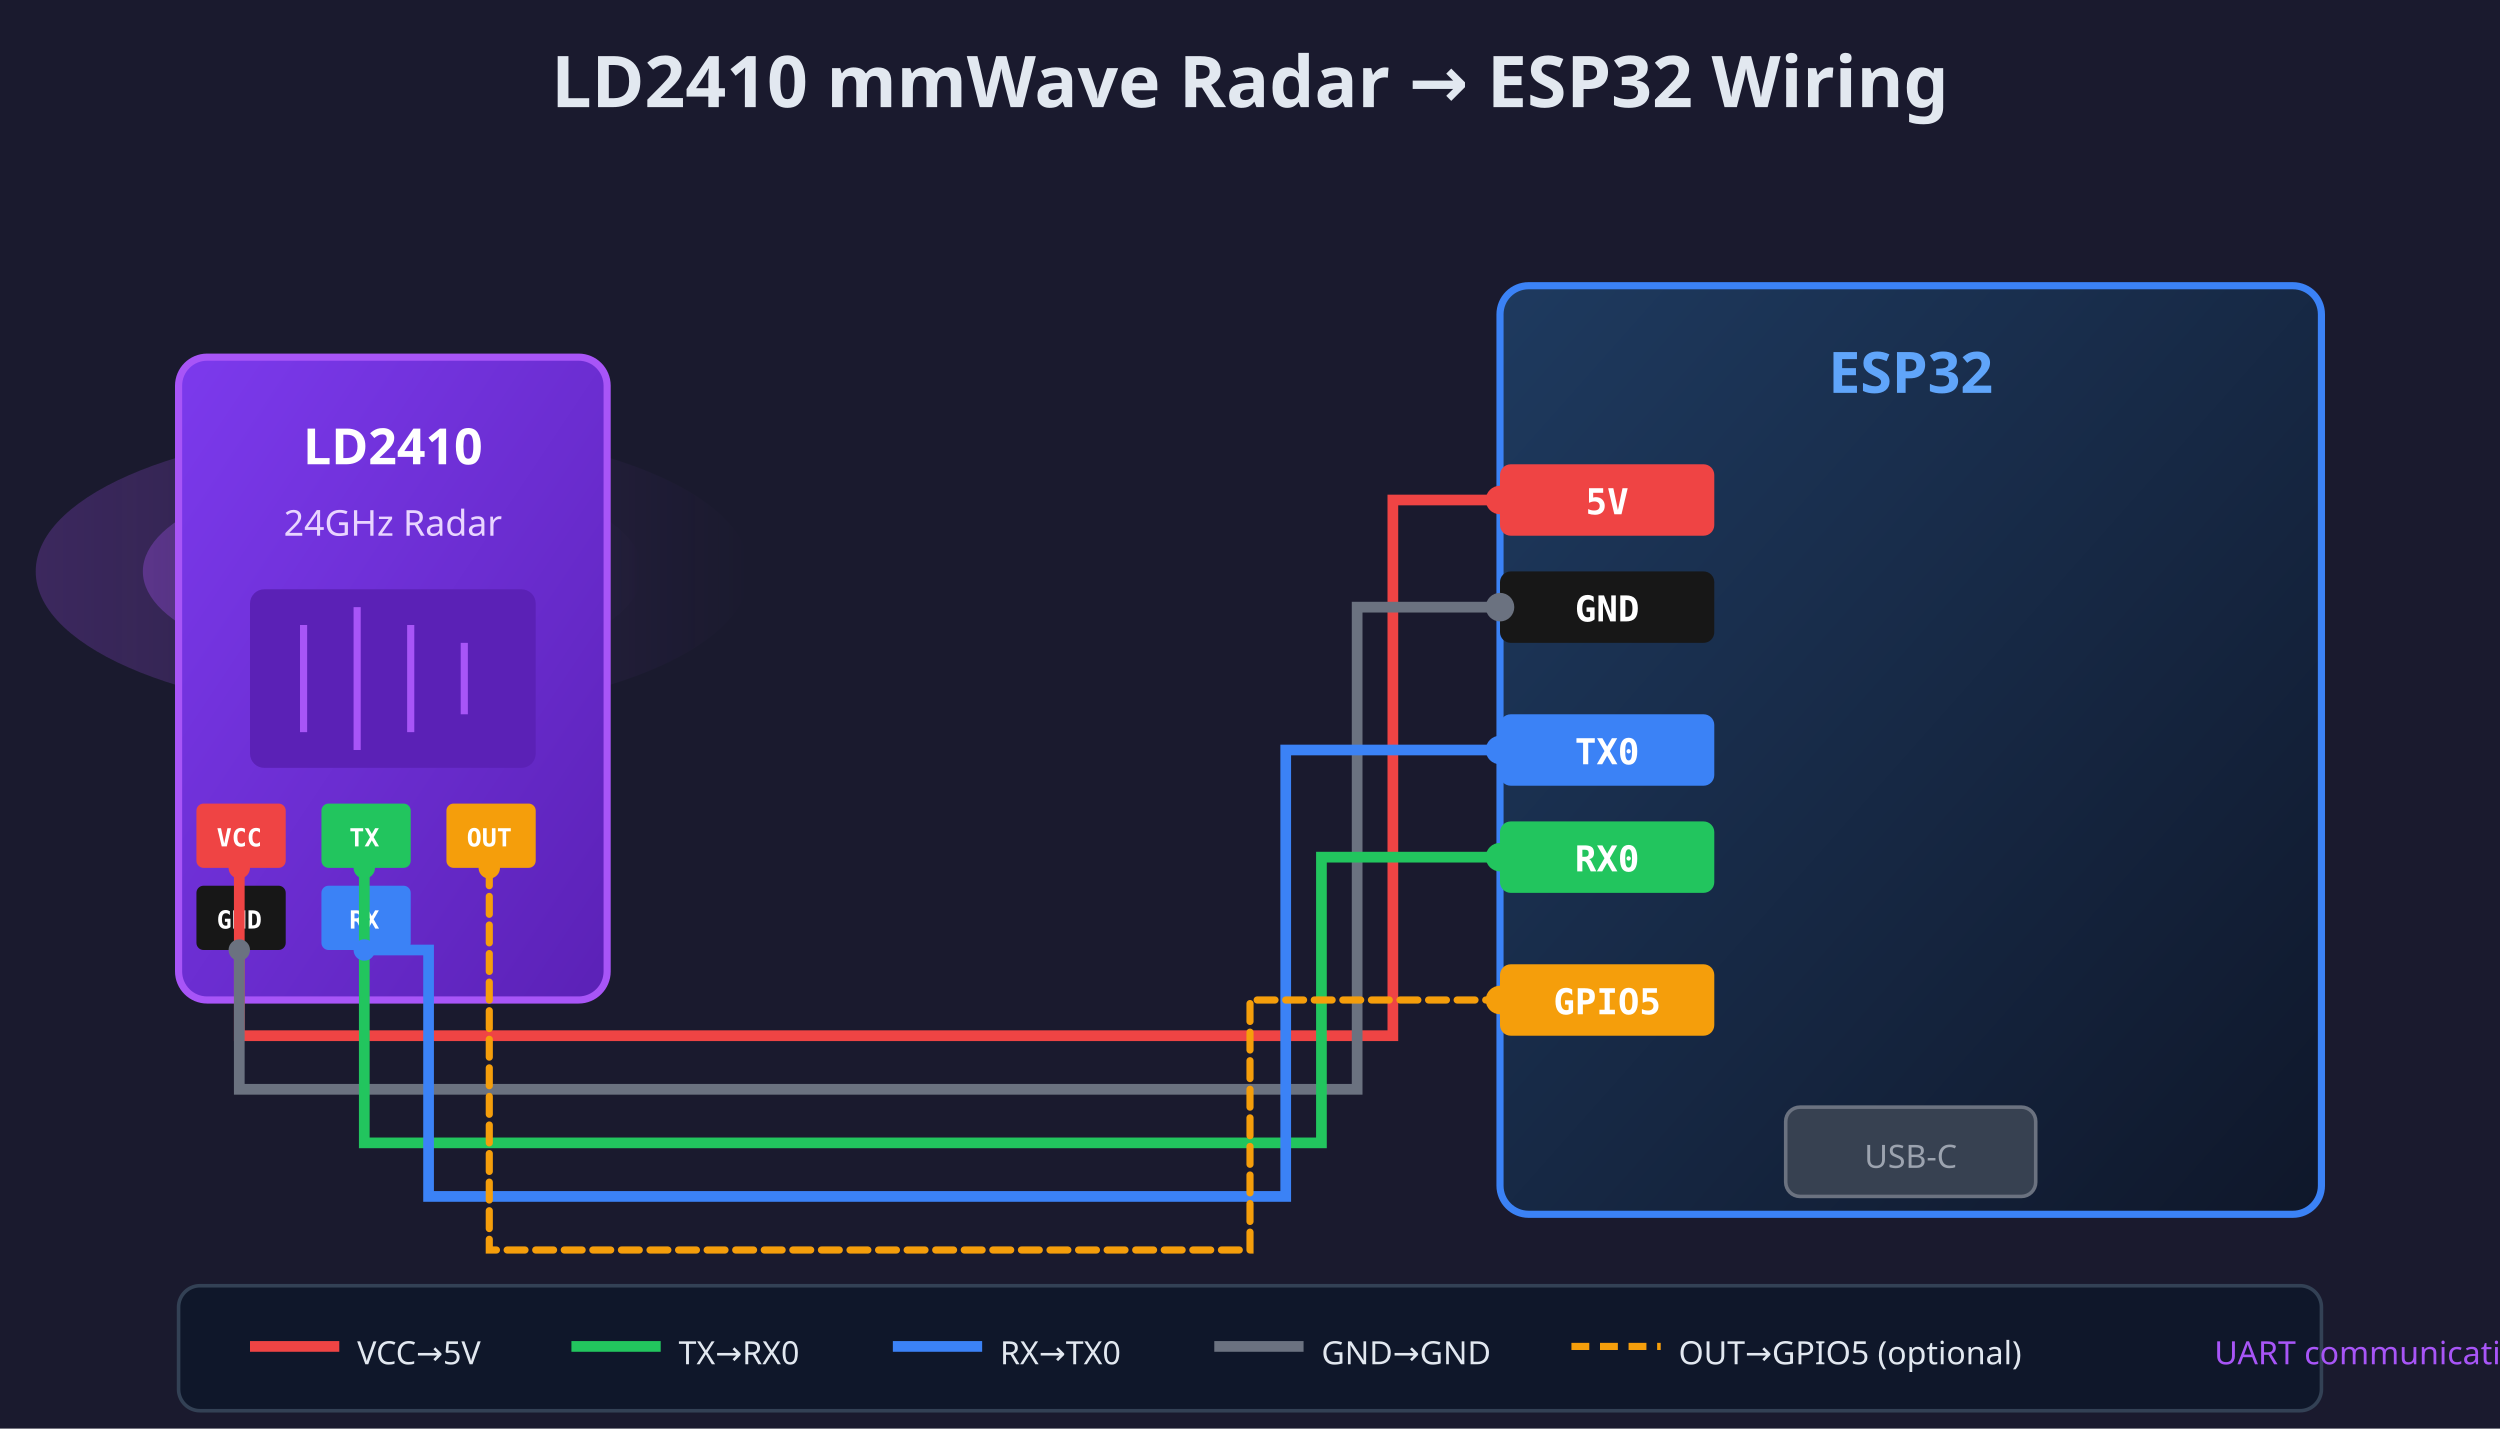
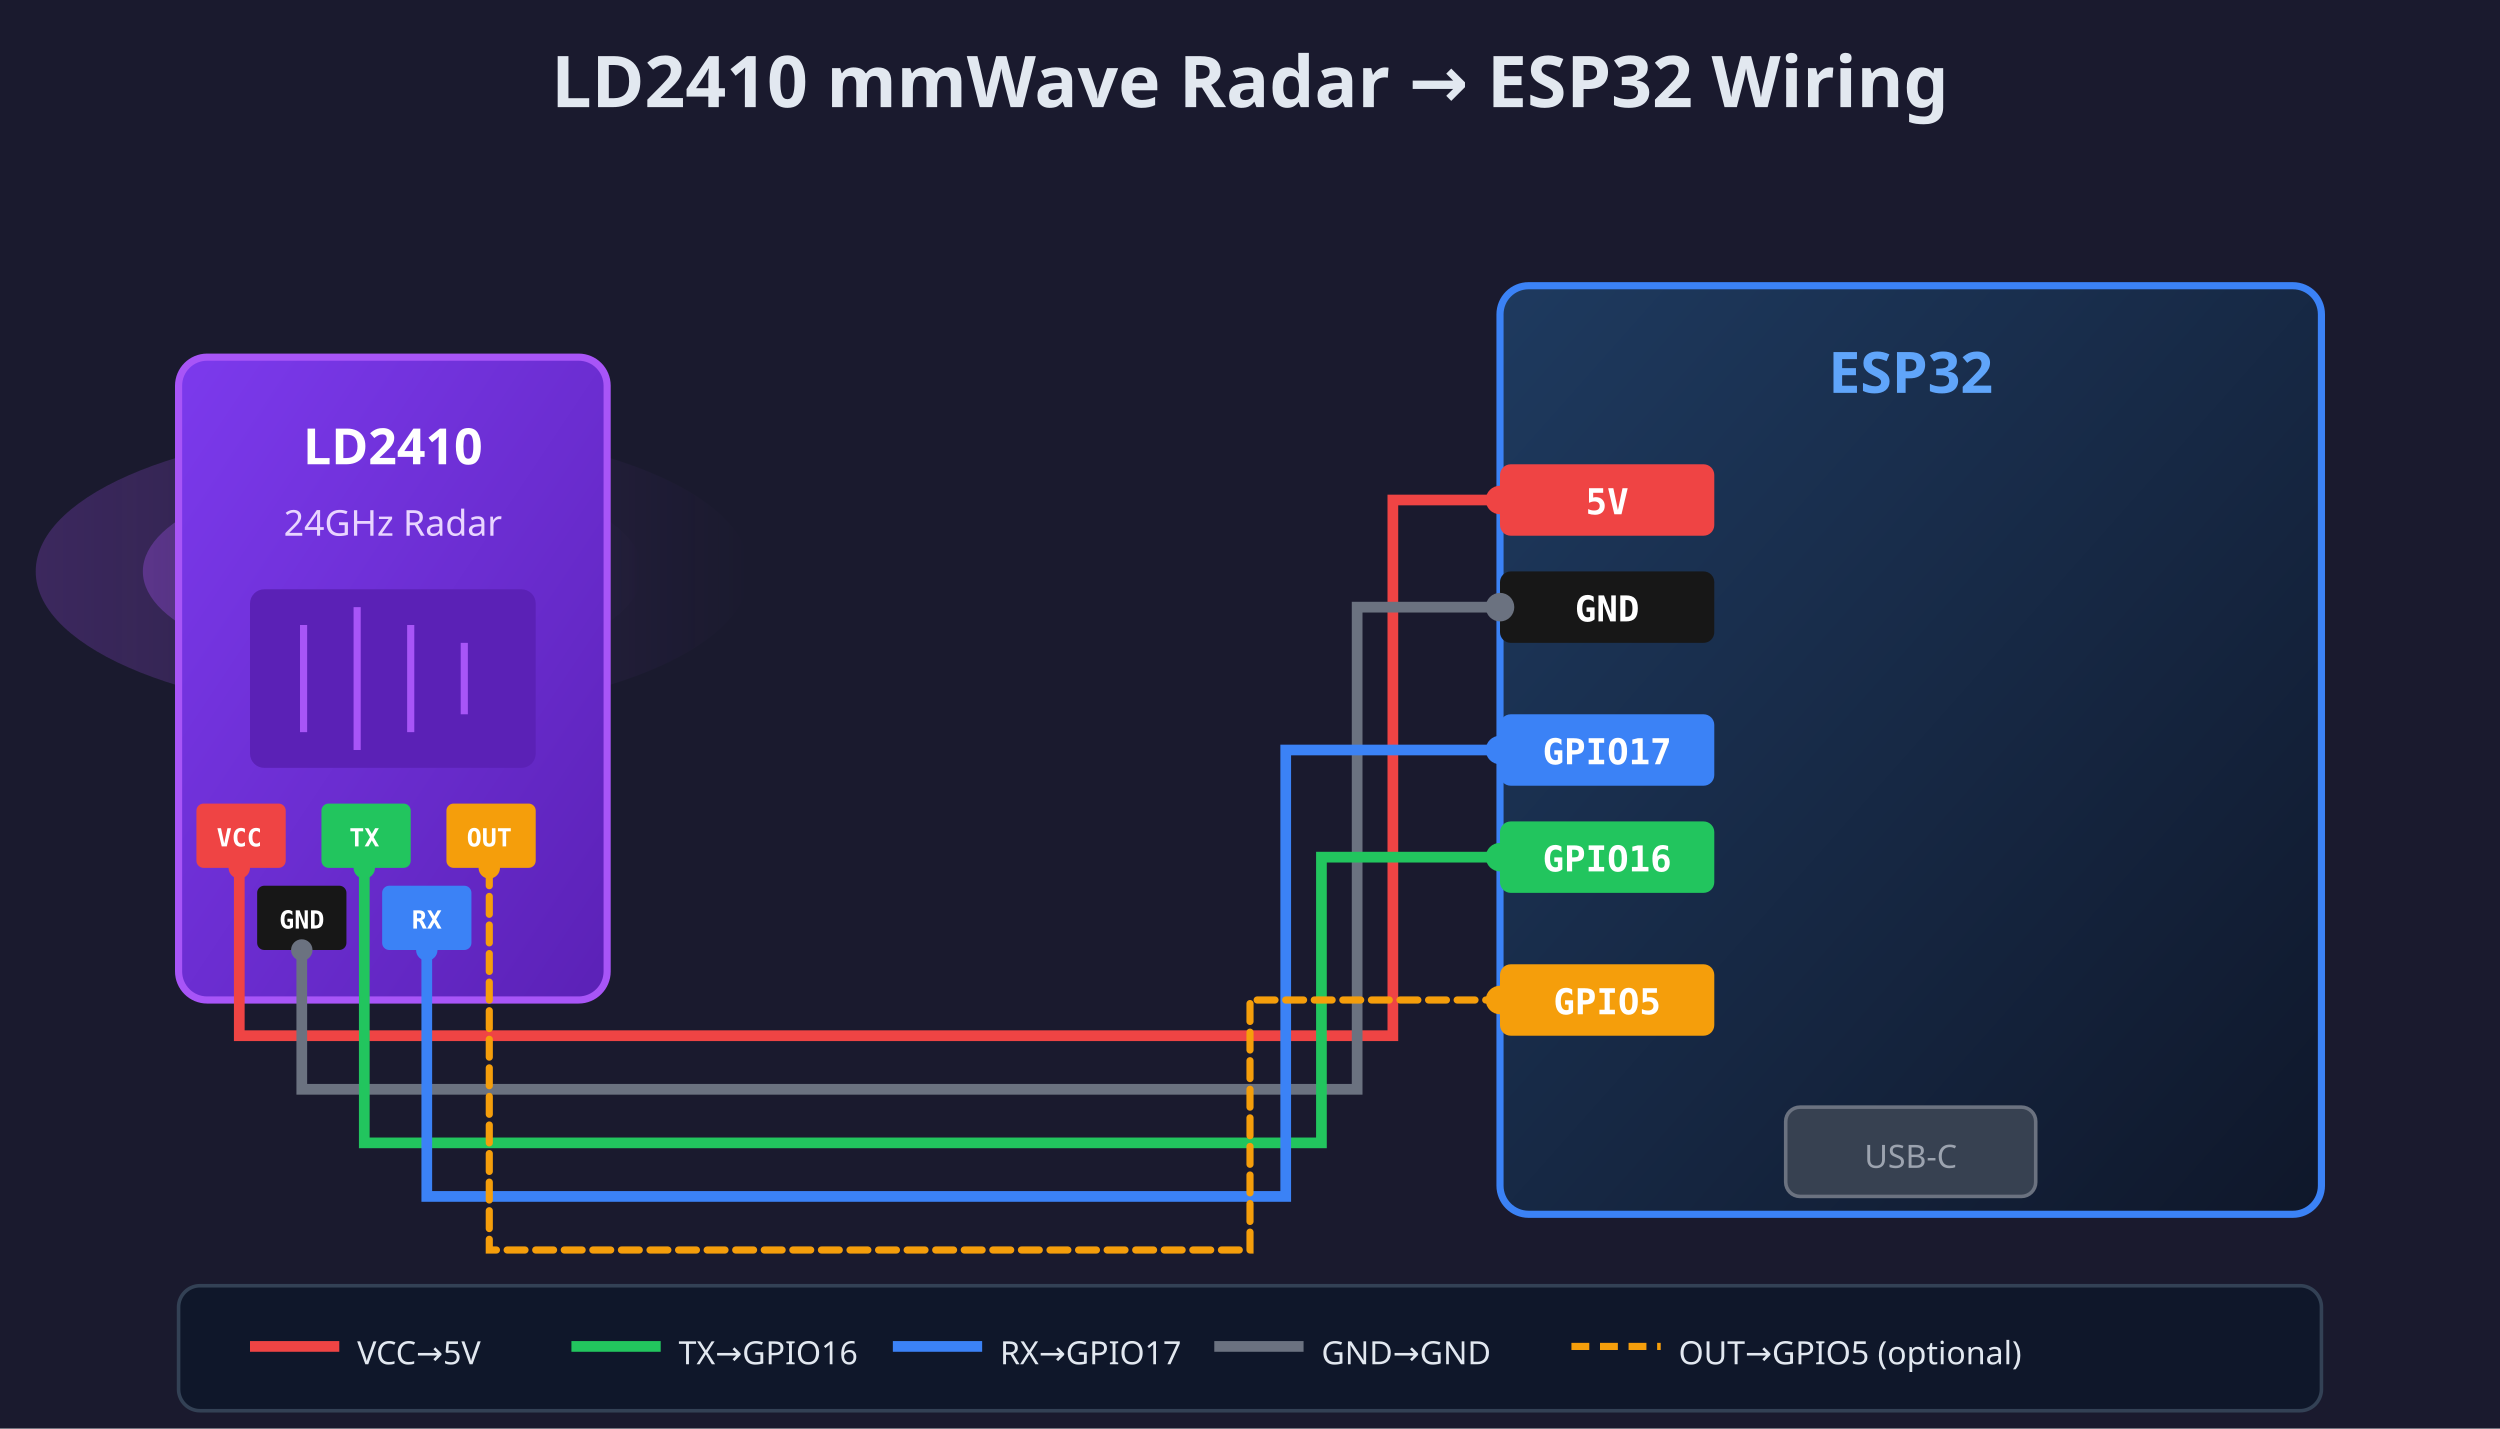
<svg xmlns="http://www.w3.org/2000/svg" viewBox="0 0 700 400">
  <defs>
    <linearGradient id="esp32Grad" x1="0%" y1="0%" x2="100%" y2="100%">
      <stop offset="0%" style="stop-color:#1e3a5f;stop-opacity:1" />
      <stop offset="100%" style="stop-color:#0f172a;stop-opacity:1" />
    </linearGradient>
    <linearGradient id="radarGrad" x1="0%" y1="0%" x2="100%" y2="100%">
      <stop offset="0%" style="stop-color:#7c3aed;stop-opacity:1" />
      <stop offset="100%" style="stop-color:#5b21b6;stop-opacity:1" />
    </linearGradient>
    <linearGradient id="waveGrad" x1="0%" y1="0%" x2="100%" y2="0%">
      <stop offset="0%" style="stop-color:#a855f7;stop-opacity:0.8" />
      <stop offset="100%" style="stop-color:#a855f7;stop-opacity:0" />
    </linearGradient>
  </defs>
  <rect width="700" height="400" fill="#1a1a2e" />
  <text x="350" y="30" text-anchor="middle" fill="#e2e8f0" font-family="system-ui, sans-serif" font-size="20" font-weight="bold">LD2410 mmWave Radar → ESP32 Wiring</text>
  <ellipse cx="110" cy="160" rx="100" ry="40" fill="url(#waveGrad)" opacity="0.3" />
  <ellipse cx="110" cy="160" rx="70" ry="28" fill="url(#waveGrad)" opacity="0.4" />
  <ellipse cx="110" cy="160" rx="40" ry="16" fill="url(#waveGrad)" opacity="0.5" />
  <rect x="420" y="80" width="230" height="260" rx="8" fill="url(#esp32Grad)" stroke="#3b82f6" stroke-width="2" />
  <text x="535" y="110" text-anchor="middle" fill="#60a5fa" font-family="system-ui, sans-serif" font-size="16" font-weight="bold">ESP32</text>
  <rect x="420" y="130" width="60" height="20" rx="3" fill="#ef4444" />
  <text x="450" y="144" text-anchor="middle" fill="white" font-family="monospace" font-size="10" font-weight="bold">5V</text>
  <rect x="420" y="160" width="60" height="20" rx="3" fill="#171717" />
  <text x="450" y="174" text-anchor="middle" fill="white" font-family="monospace" font-size="10" font-weight="bold">GND</text>
  <rect x="420" y="200" width="60" height="20" rx="3" fill="#3b82f6" />
-   <text x="450" y="214" text-anchor="middle" fill="white" font-family="monospace" font-size="10" font-weight="bold">TX0</text>
+   <text x="450" y="214" text-anchor="middle" fill="white" font-family="monospace" font-size="10" font-weight="bold">GPIO17</text>
  <rect x="420" y="230" width="60" height="20" rx="3" fill="#22c55e" />
-   <text x="450" y="244" text-anchor="middle" fill="white" font-family="monospace" font-size="10" font-weight="bold">RX0</text>
+   <text x="450" y="244" text-anchor="middle" fill="white" font-family="monospace" font-size="10" font-weight="bold">GPIO16</text>
  <rect x="420" y="270" width="60" height="20" rx="3" fill="#f59e0b" />
  <text x="450" y="284" text-anchor="middle" fill="white" font-family="monospace" font-size="10" font-weight="bold">GPIO5</text>
  <rect x="500" y="310" width="70" height="25" rx="4" fill="#374151" stroke="#6b7280" stroke-width="1" />
  <text x="535" y="327" text-anchor="middle" fill="#9ca3af" font-family="system-ui, sans-serif" font-size="9">USB-C</text>
  <rect x="50" y="100" width="120" height="180" rx="8" fill="url(#radarGrad)" stroke="#a855f7" stroke-width="2" />
  <text x="110" y="130" text-anchor="middle" fill="white" font-family="system-ui, sans-serif" font-size="14" font-weight="bold">LD2410</text>
  <text x="110" y="150" text-anchor="middle" fill="#e9d5ff" font-family="system-ui, sans-serif" font-size="10">24GHz Radar</text>
  <rect x="70" y="165" width="80" height="50" rx="4" fill="#5b21b6" />
  <line x1="85" y1="175" x2="85" y2="205" stroke="#a855f7" stroke-width="2" />
  <line x1="100" y1="170" x2="100" y2="210" stroke="#a855f7" stroke-width="2" />
  <line x1="115" y1="175" x2="115" y2="205" stroke="#a855f7" stroke-width="2" />
  <line x1="130" y1="180" x2="130" y2="200" stroke="#a855f7" stroke-width="2" />
  <rect x="55" y="225" width="25" height="18" rx="2" fill="#ef4444" />
  <text x="67" y="237" text-anchor="middle" fill="white" font-family="monospace" font-size="7" font-weight="bold">VCC</text>
-   <rect x="55" y="248" width="25" height="18" rx="2" fill="#171717" />
-   <text x="67" y="260" text-anchor="middle" fill="white" font-family="monospace" font-size="7" font-weight="bold">GND</text>
+   <rect x="72" y="248" width="25" height="18" rx="2" fill="#171717" />
+   <text x="84.5" y="260" text-anchor="middle" fill="white" font-family="monospace" font-size="7" font-weight="bold">GND</text>
  <rect x="90" y="225" width="25" height="18" rx="2" fill="#22c55e" />
  <text x="102" y="237" text-anchor="middle" fill="white" font-family="monospace" font-size="7" font-weight="bold">TX</text>
-   <rect x="90" y="248" width="25" height="18" rx="2" fill="#3b82f6" />
-   <text x="102" y="260" text-anchor="middle" fill="white" font-family="monospace" font-size="7" font-weight="bold">RX</text>
+   <rect x="107" y="248" width="25" height="18" rx="2" fill="#3b82f6" />
+   <text x="119.5" y="260" text-anchor="middle" fill="white" font-family="monospace" font-size="7" font-weight="bold">RX</text>
  <rect x="125" y="225" width="25" height="18" rx="2" fill="#f59e0b" />
  <text x="137" y="237" text-anchor="middle" fill="white" font-family="monospace" font-size="7" font-weight="bold">OUT</text>
  <path d="M 67 243 L 67 290 L 390 290 L 390 140 L 420 140" stroke="#ef4444" stroke-width="3" fill="none" stroke-linecap="round" />
  <circle cx="67" cy="243" r="3" fill="#ef4444" />
  <circle cx="420" cy="140" r="4" fill="#ef4444" />
-   <path d="M 67 266 L 67 305 L 380 305 L 380 170 L 420 170" stroke="#6b7280" stroke-width="3" fill="none" stroke-linecap="round" />
-   <circle cx="67" cy="266" r="3" fill="#6b7280" />
+   <path d="M 84.5 266 L 84.5 305 L 380 305 L 380 170 L 420 170" stroke="#6b7280" stroke-width="3" fill="none" stroke-linecap="round" />
+   <circle cx="84.5" cy="266" r="3" fill="#6b7280" />
  <circle cx="420" cy="170" r="4" fill="#6b7280" />
  <path d="M 102 243 L 102 320 L 370 320 L 370 240 L 420 240" stroke="#22c55e" stroke-width="3" fill="none" stroke-linecap="round" />
  <circle cx="102" cy="243" r="3" fill="#22c55e" />
  <circle cx="420" cy="240" r="4" fill="#22c55e" />
-   <path d="M 102 266 L 120 266 L 120 335 L 360 335 L 360 210 L 420 210" stroke="#3b82f6" stroke-width="3" fill="none" stroke-linecap="round" />
-   <circle cx="102" cy="266" r="3" fill="#3b82f6" />
+   <path d="M 119.5 266 L 119.5 335 L 360 335 L 360 210 L 420 210" stroke="#3b82f6" stroke-width="3" fill="none" stroke-linecap="round" />
+   <circle cx="119.5" cy="266" r="3" fill="#3b82f6" />
  <circle cx="420" cy="210" r="4" fill="#3b82f6" />
  <path d="M 137 243 L 137 350 L 350 350 L 350 280 L 420 280" stroke="#f59e0b" stroke-width="2" stroke-dasharray="5,3" fill="none" stroke-linecap="round" />
  <circle cx="137" cy="243" r="3" fill="#f59e0b" />
  <circle cx="420" cy="280" r="4" fill="#f59e0b" />
  <rect x="50" y="360" width="600" height="35" rx="6" fill="#0f172a" stroke="#334155" stroke-width="1" />
  <line x1="70" y1="377" x2="95" y2="377" stroke="#ef4444" stroke-width="3" />
  <text x="100" y="382" fill="#e2e8f0" font-family="system-ui, sans-serif" font-size="9">VCC→5V</text>
  <line x1="160" y1="377" x2="185" y2="377" stroke="#22c55e" stroke-width="3" />
-   <text x="190" y="382" fill="#e2e8f0" font-family="system-ui, sans-serif" font-size="9">TX→RX0</text>
+   <text x="190" y="382" fill="#e2e8f0" font-family="system-ui, sans-serif" font-size="9">TX→GPIO16</text>
  <line x1="250" y1="377" x2="275" y2="377" stroke="#3b82f6" stroke-width="3" />
-   <text x="280" y="382" fill="#e2e8f0" font-family="system-ui, sans-serif" font-size="9">RX→TX0</text>
+   <text x="280" y="382" fill="#e2e8f0" font-family="system-ui, sans-serif" font-size="9">RX→GPIO17</text>
  <line x1="340" y1="377" x2="365" y2="377" stroke="#6b7280" stroke-width="3" />
  <text x="370" y="382" fill="#e2e8f0" font-family="system-ui, sans-serif" font-size="9">GND→GND</text>
  <line x1="440" y1="377" x2="465" y2="377" stroke="#f59e0b" stroke-width="2" stroke-dasharray="5,3" />
  <text x="470" y="382" fill="#e2e8f0" font-family="system-ui, sans-serif" font-size="9">OUT→GPIO5 (optional)</text>
-   <text x="620" y="382" fill="#a855f7" font-family="system-ui, sans-serif" font-size="9">UART communication</text>
</svg>
